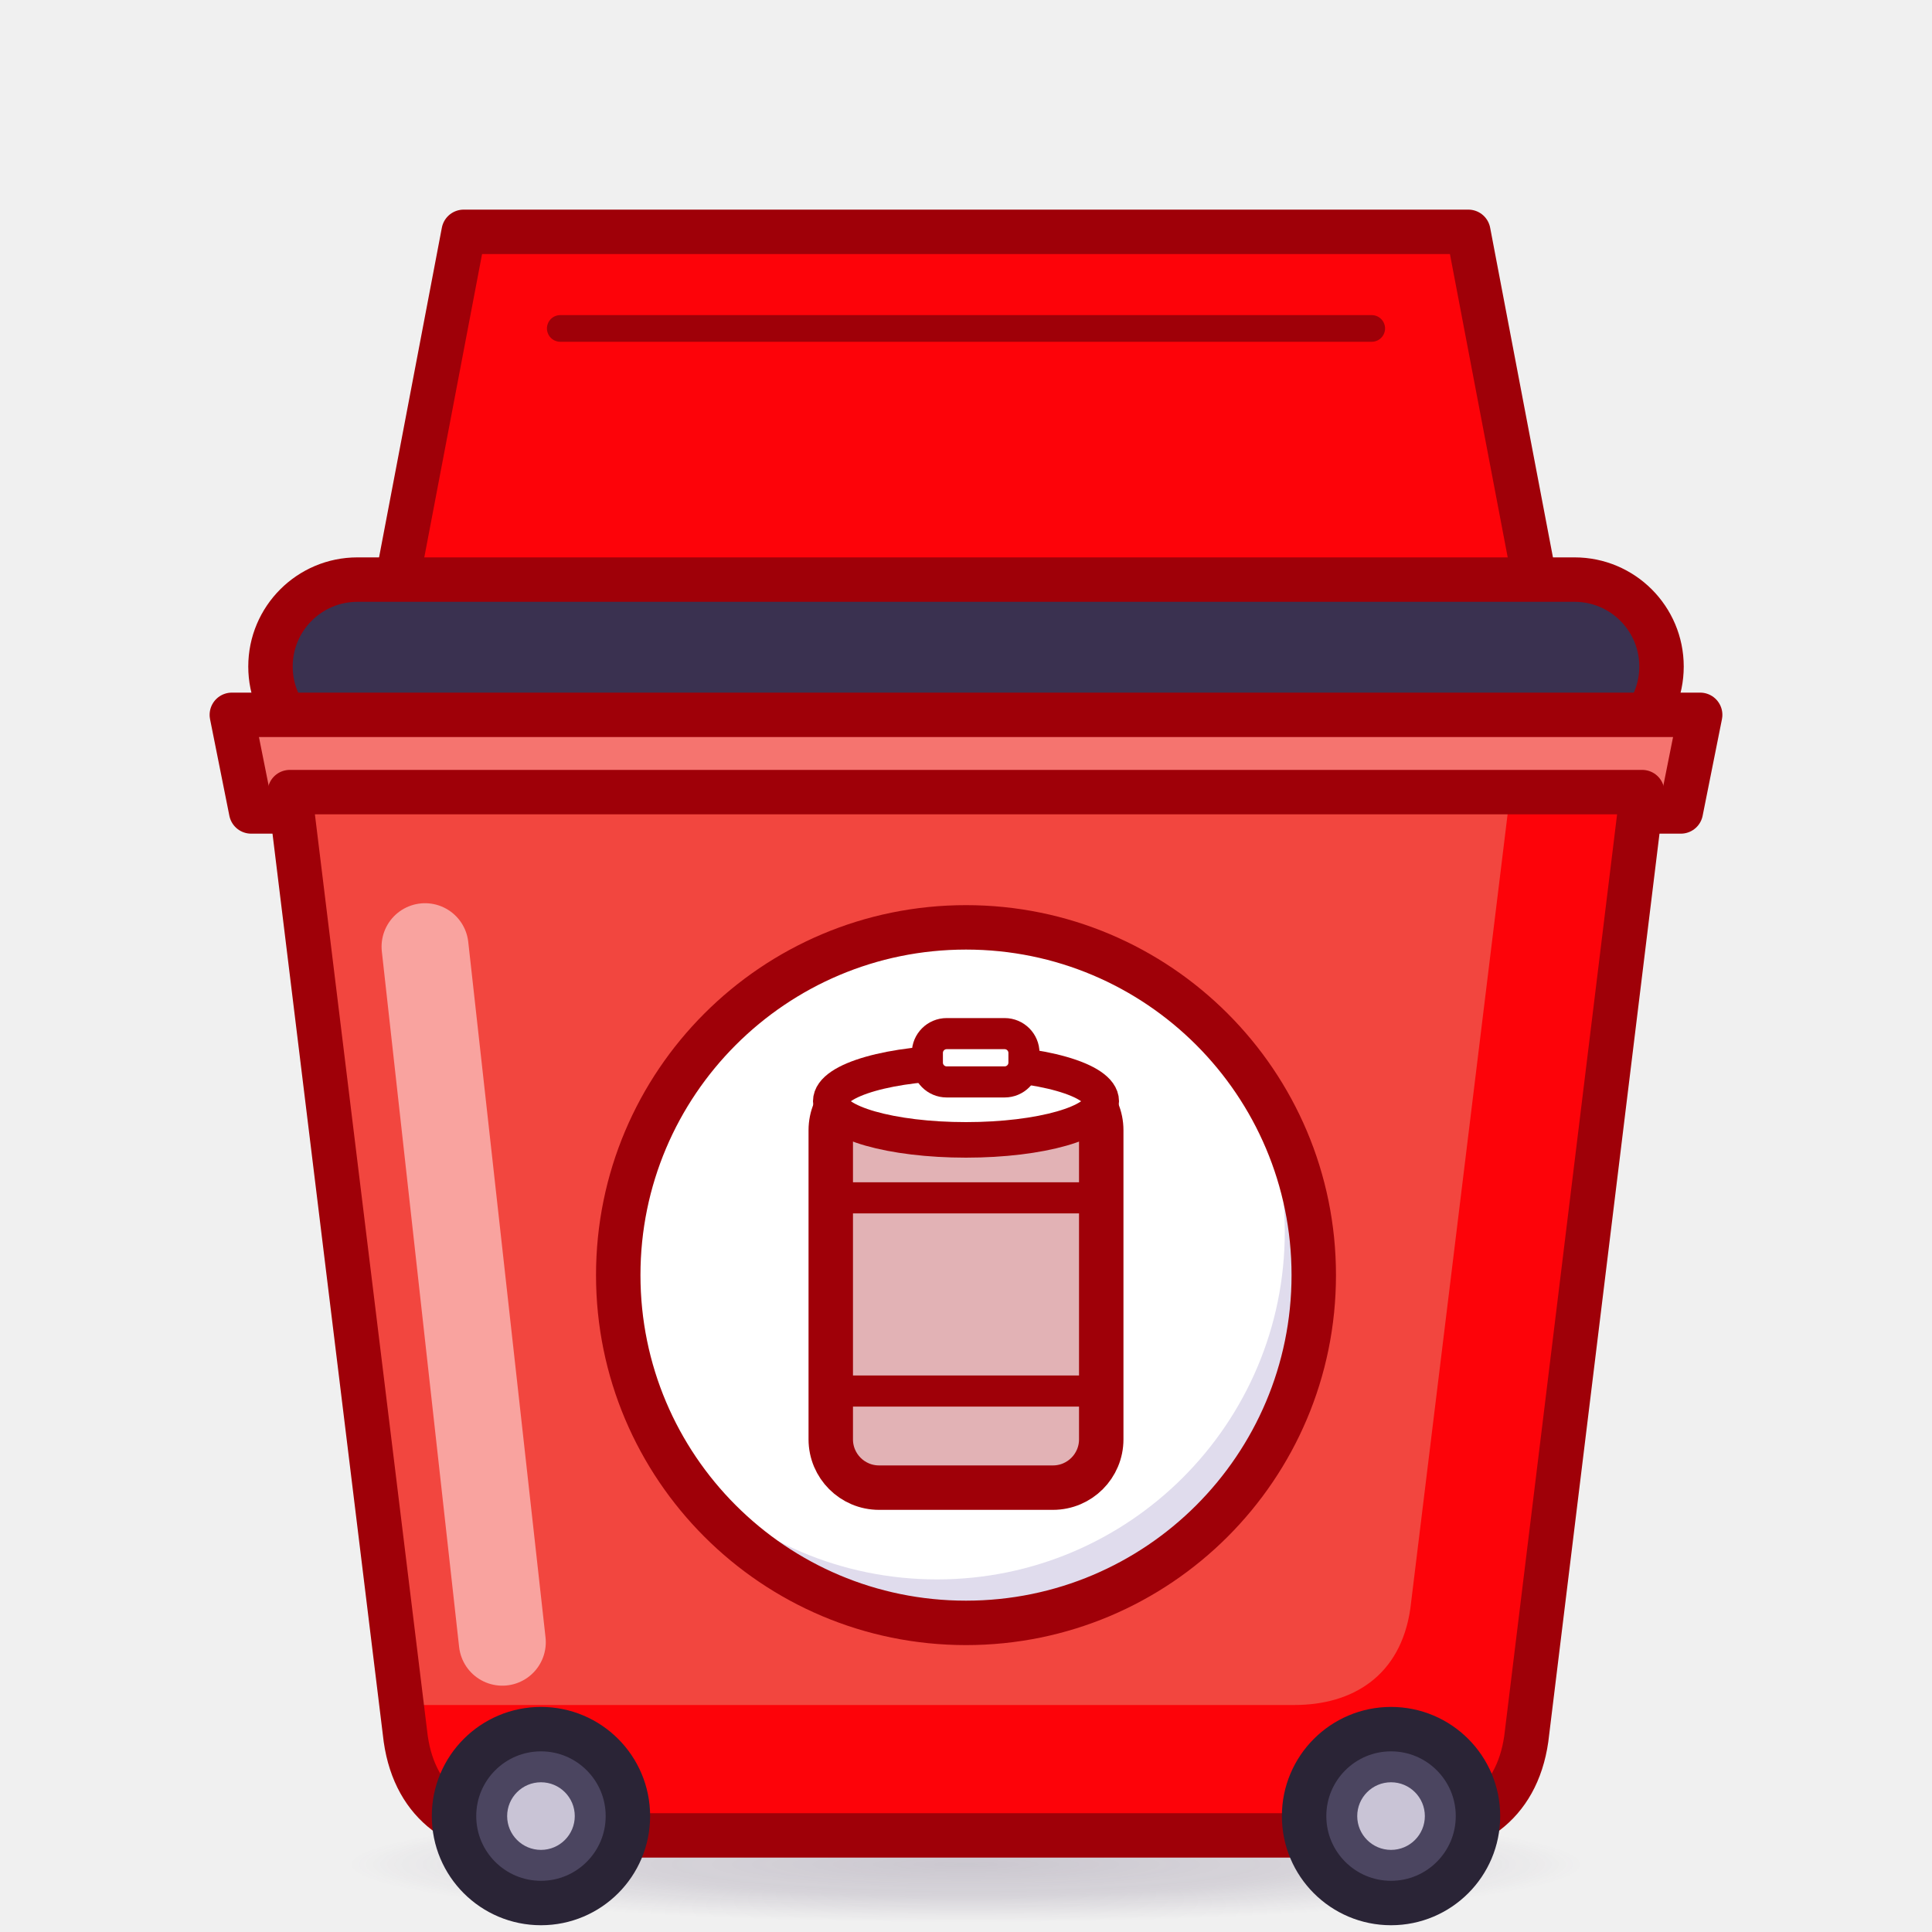
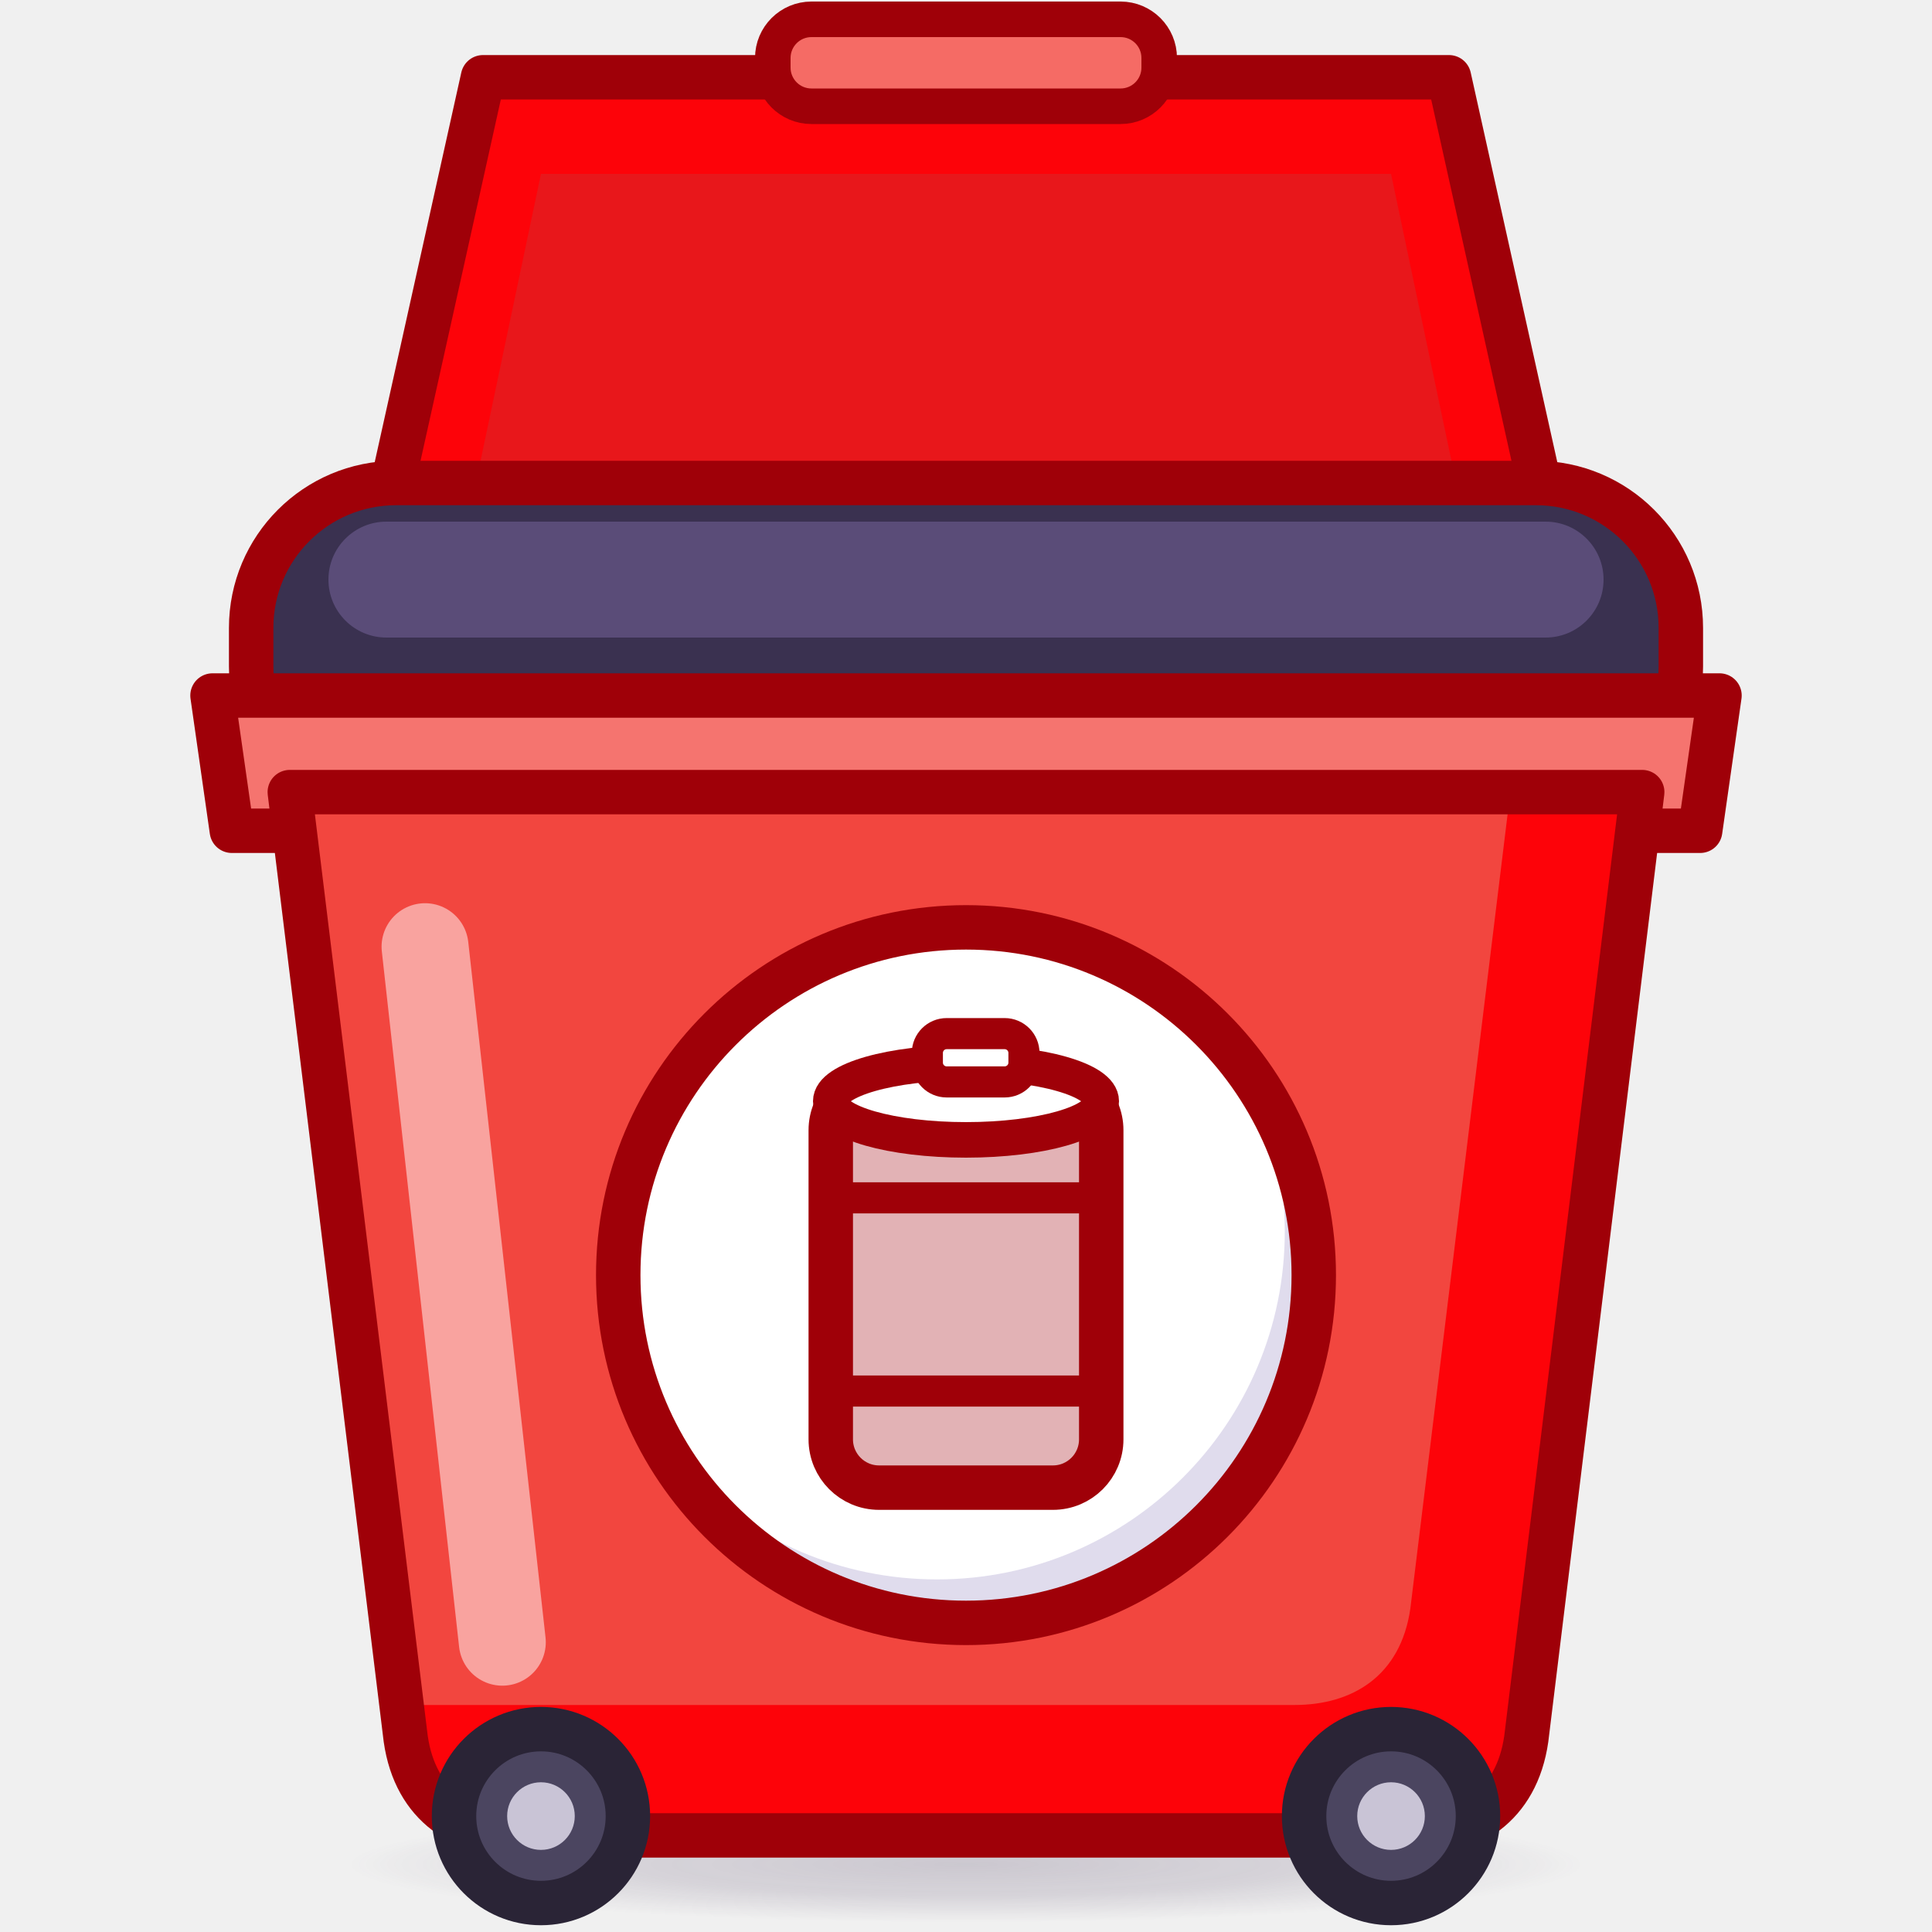
<svg xmlns="http://www.w3.org/2000/svg" viewBox="0 0 200 200" width="200" height="200">
  <defs>
    <radialGradient id="r4302ff716" cx="0.5" cy="0.5" r="0.5">
      <stop offset="0" stop-color="#4B3A5E" stop-opacity="0.22" />
      <stop offset="0.55" stop-color="#4B3A5E" stop-opacity="0.154" />
      <stop offset="1" stop-color="#4B3A5E" stop-opacity="0" />
    </radialGradient>
    <clipPath id="c1e2da5d00">
      <path d="M30,82 L170,82 L158,180 C157,187 152,190 146,190 L54,190 C48,190 43,187 42,180Z" />
    </clipPath>
    <clipPath id="ca10ee7e92">
      <path d="M64,132 A36,36 0 1 0 136,132 A36,36 0 1 0 64,132Z" />
    </clipPath>
  </defs>
  <ellipse cx="100" cy="193" rx="64" ry="6" fill="url(#r4302ff716)" />
-   <path d="M40,66 L160,66 L152,24 L48,24Z" fill="#FD0309" />
-   <path d="M40,66 L160,66 L152,24 L48,24Z" fill="none" stroke="#9F0008" stroke-width="4.6" stroke-linejoin="round" />
-   <path d="M58,34 L142,34" fill="none" stroke="#9F0008" stroke-width="2.76" stroke-linecap="round" stroke-linejoin="round" />
-   <path d="M37,60 H163 A9,9 0 0 1 172,69 V69 A9,9 0 0 1 163,78 H37 A9,9 0 0 1 28,69 V69 A9,9 0 0 1 37,60Z" fill="#3A3150" />
-   <path d="M37,60 H163 A9,9 0 0 1 172,69 V69 A9,9 0 0 1 163,78 H37 A9,9 0 0 1 28,69 V69 A9,9 0 0 1 37,60Z" fill="none" stroke="#9F0008" stroke-width="4.6" stroke-linejoin="round" />
-   <path d="M24,74 L176,74 L174,84 L26,84Z" fill="#F5746F" />
-   <path d="M24,74 L176,74 L174,84 L26,84Z" fill="none" stroke="#9F0008" stroke-width="4.6" stroke-linejoin="round" />
+   <path d="M38,62 L162,62 L150,8 L50,8Z" fill="#FD0309" />
+   <path d="M38,62 L162,62 L150,8 L50,8Z" fill="none" stroke="#9F0008" stroke-width="4.6" stroke-linejoin="round" />
+   <path d="M48,56 L152,56 L144,18 L56,18Z" fill="#C03C3D" opacity="0.35" />
+   <path d="M84,2 H116 A4,4 0 0 1 120,6 V7 A4,4 0 0 1 116,11 H84 A4,4 0 0 1 80,7 V6 A4,4 0 0 1 84,2Z" fill="#F56B65" />
+   <path d="M84,2 H116 A4,4 0 0 1 120,6 V7 A4,4 0 0 1 116,11 H84 A4,4 0 0 1 80,7 V6 A4,4 0 0 1 84,2Z" fill="none" stroke="#9F0008" stroke-width="3.68" stroke-linejoin="round" />
+   <path d="M41,50 H159 A15,15 0 0 1 174,65 V69 A15,15 0 0 1 159,84 H41 A15,15 0 0 1 26,69 V65 A15,15 0 0 1 41,50Z" fill="#3A3150" />
+   <path d="M41,50 H159 A15,15 0 0 1 174,65 V69 A15,15 0 0 1 159,84 H41 A15,15 0 0 1 26,69 V65 A15,15 0 0 1 41,50Z" fill="none" stroke="#9F0008" stroke-width="4.6" stroke-linejoin="round" />
+   <path d="M40,54 H160 A6,6 0 0 1 166,60 V60 A6,6 0 0 1 160,66 H40 A6,6 0 0 1 34,60 V60 A6,6 0 0 1 40,54Z" fill="#5A4C78" />
+   <path d="M22,72 L178,72 L176,86 L24,86Z" fill="#F5746F" />
+   <path d="M22,72 L178,72 L176,86 L24,86Z" fill="none" stroke="#9F0008" stroke-width="4.6" stroke-linejoin="round" />
  <path d="M30,82 L170,82 L158,180 C157,187 152,190 146,190 L54,190 C48,190 43,187 42,180Z" fill="#FD0309" />
  <g clip-path="url(#c1e2da5d00)">
    <path d="M30,82 L170,82 L158,180 C157,187 152,190 146,190 L54,190 C48,190 43,187 42,180Z" fill="#F2463F" transform="translate(-12 -13.5)" />
  </g>
  <path d="M44,98 L52,170" fill="none" stroke="#FFFFFF" stroke-width="9" stroke-linecap="round" stroke-linejoin="round" opacity="0.5" />
  <path d="M30,82 L170,82 L158,180 C157,187 152,190 146,190 L54,190 C48,190 43,187 42,180Z" fill="none" stroke="#9F0008" stroke-width="4.6" stroke-linejoin="round" />
  <path d="M47,188 A9,9 0 1 0 65,188 A9,9 0 1 0 47,188Z" fill="#4B4560" />
  <path d="M47,188 A9,9 0 1 0 65,188 A9,9 0 1 0 47,188Z" fill="none" stroke="#2A2436" stroke-width="4.6" stroke-linejoin="round" />
  <path d="M52.5,188 A3.5,3.5 0 1 0 59.5,188 A3.5,3.5 0 1 0 52.5,188Z" fill="#C9C4D6" />
  <path d="M135,188 A9,9 0 1 0 153,188 A9,9 0 1 0 135,188Z" fill="#4B4560" />
  <path d="M135,188 A9,9 0 1 0 153,188 A9,9 0 1 0 135,188Z" fill="none" stroke="#2A2436" stroke-width="4.6" stroke-linejoin="round" />
  <path d="M140.5,188 A3.5,3.5 0 1 0 147.5,188 A3.5,3.5 0 1 0 140.5,188Z" fill="#C9C4D6" />
  <path d="M64,132 A36,36 0 1 0 136,132 A36,36 0 1 0 64,132Z" fill="#E0DCED" />
  <g clip-path="url(#ca10ee7e92)">
    <path d="M64,132 A36,36 0 1 0 136,132 A36,36 0 1 0 64,132Z" fill="#FFFFFF" transform="translate(-3 -4.5)" />
  </g>
  <path d="M64,132 A36,36 0 1 0 136,132 A36,36 0 1 0 64,132Z" fill="none" stroke="#9F0008" stroke-width="4.6" stroke-linejoin="round" />
  <path d="M91,112 H109 A5,5 0 0 1 114,117 V149 A5,5 0 0 1 109,154 H91 A5,5 0 0 1 86,149 V117 A5,5 0 0 1 91,112Z" fill="#E2B2B5" />
  <path d="M91,112 H109 A5,5 0 0 1 114,117 V149 A5,5 0 0 1 109,154 H91 A5,5 0 0 1 86,149 V117 A5,5 0 0 1 91,112Z" fill="none" stroke="#9F0008" stroke-width="4.6" stroke-linejoin="round" />
  <path d="M86,114 A14,4 0 1 0 114,114 A14,4 0 1 0 86,114Z" fill="#FFFFFF" />
  <path d="M86,114 A14,4 0 1 0 114,114 A14,4 0 1 0 86,114Z" fill="none" stroke="#9F0008" stroke-width="3.68" stroke-linejoin="round" />
  <path d="M86,124 L114,124 M86,144 L114,144" fill="none" stroke="#9F0008" stroke-width="3.22" stroke-linecap="round" stroke-linejoin="round" />
  <path d="M98,107 H104 A2,2 0 0 1 106,109 V110 A2,2 0 0 1 104,112 H98 A2,2 0 0 1 96,110 V109 A2,2 0 0 1 98,107Z" fill="#FFFFFF" />
  <path d="M98,107 H104 A2,2 0 0 1 106,109 V110 A2,2 0 0 1 104,112 H98 A2,2 0 0 1 96,110 V109 A2,2 0 0 1 98,107Z" fill="none" stroke="#9F0008" stroke-width="3.22" stroke-linejoin="round" />
</svg>
